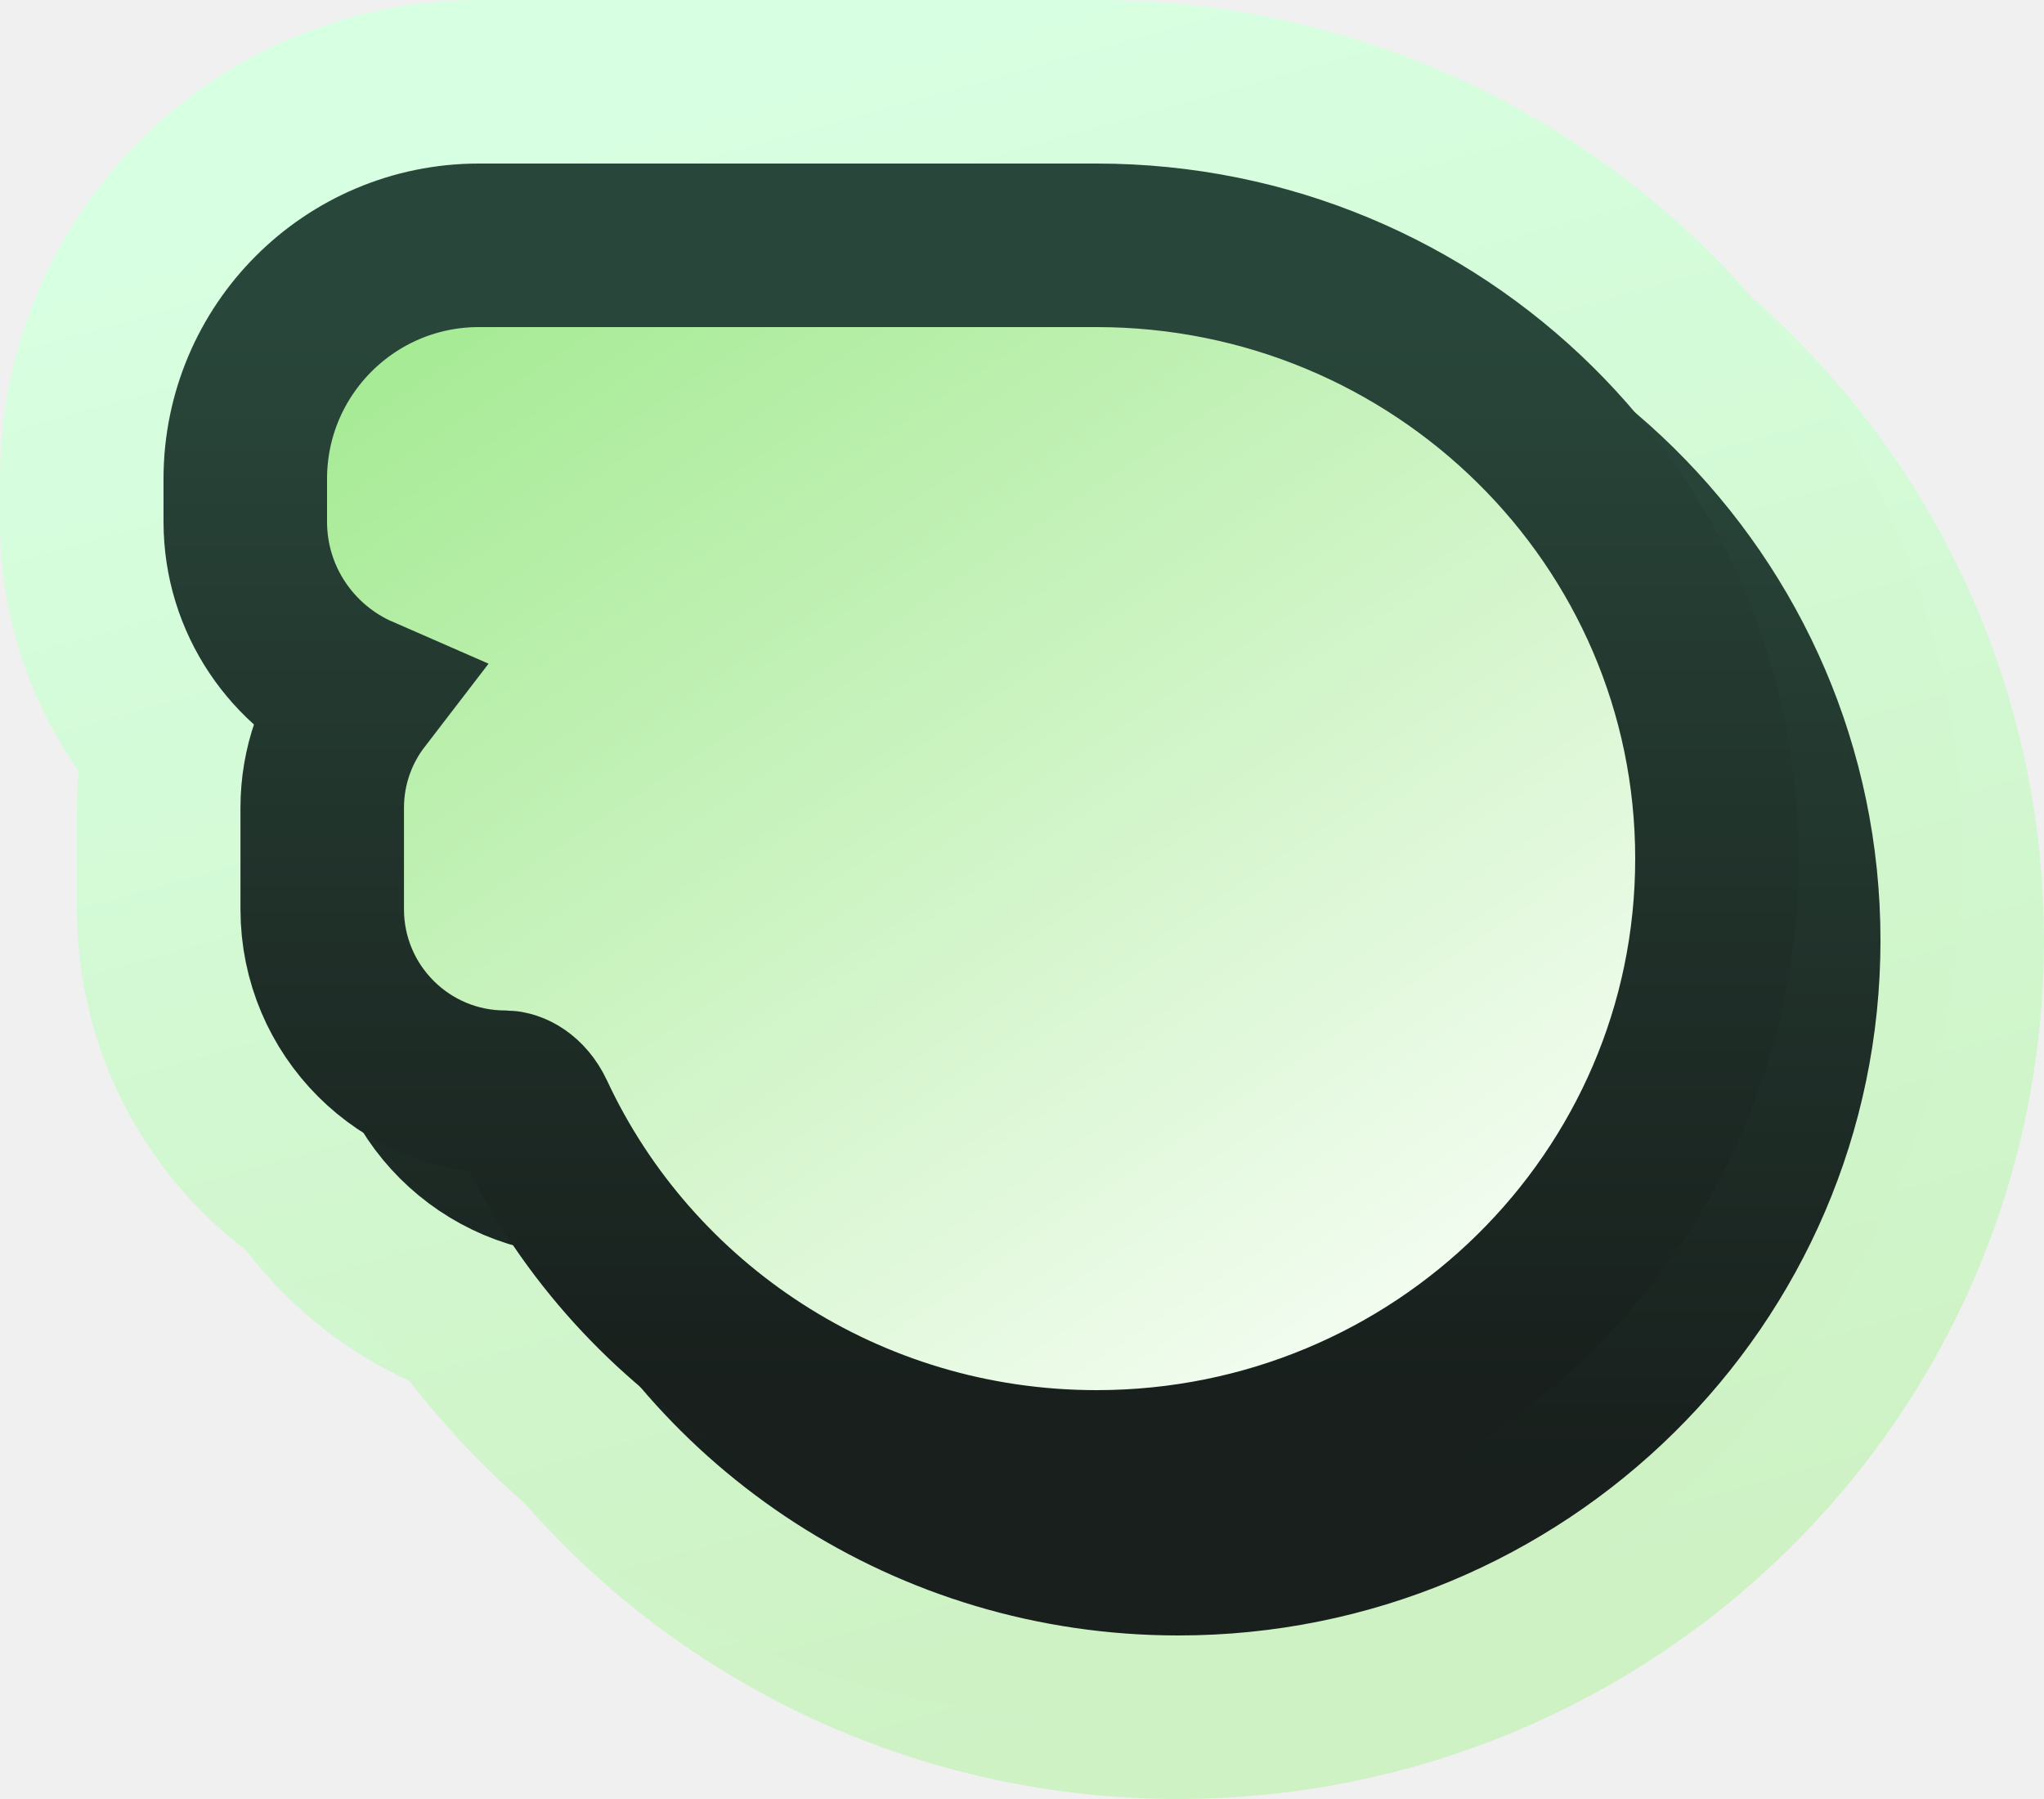
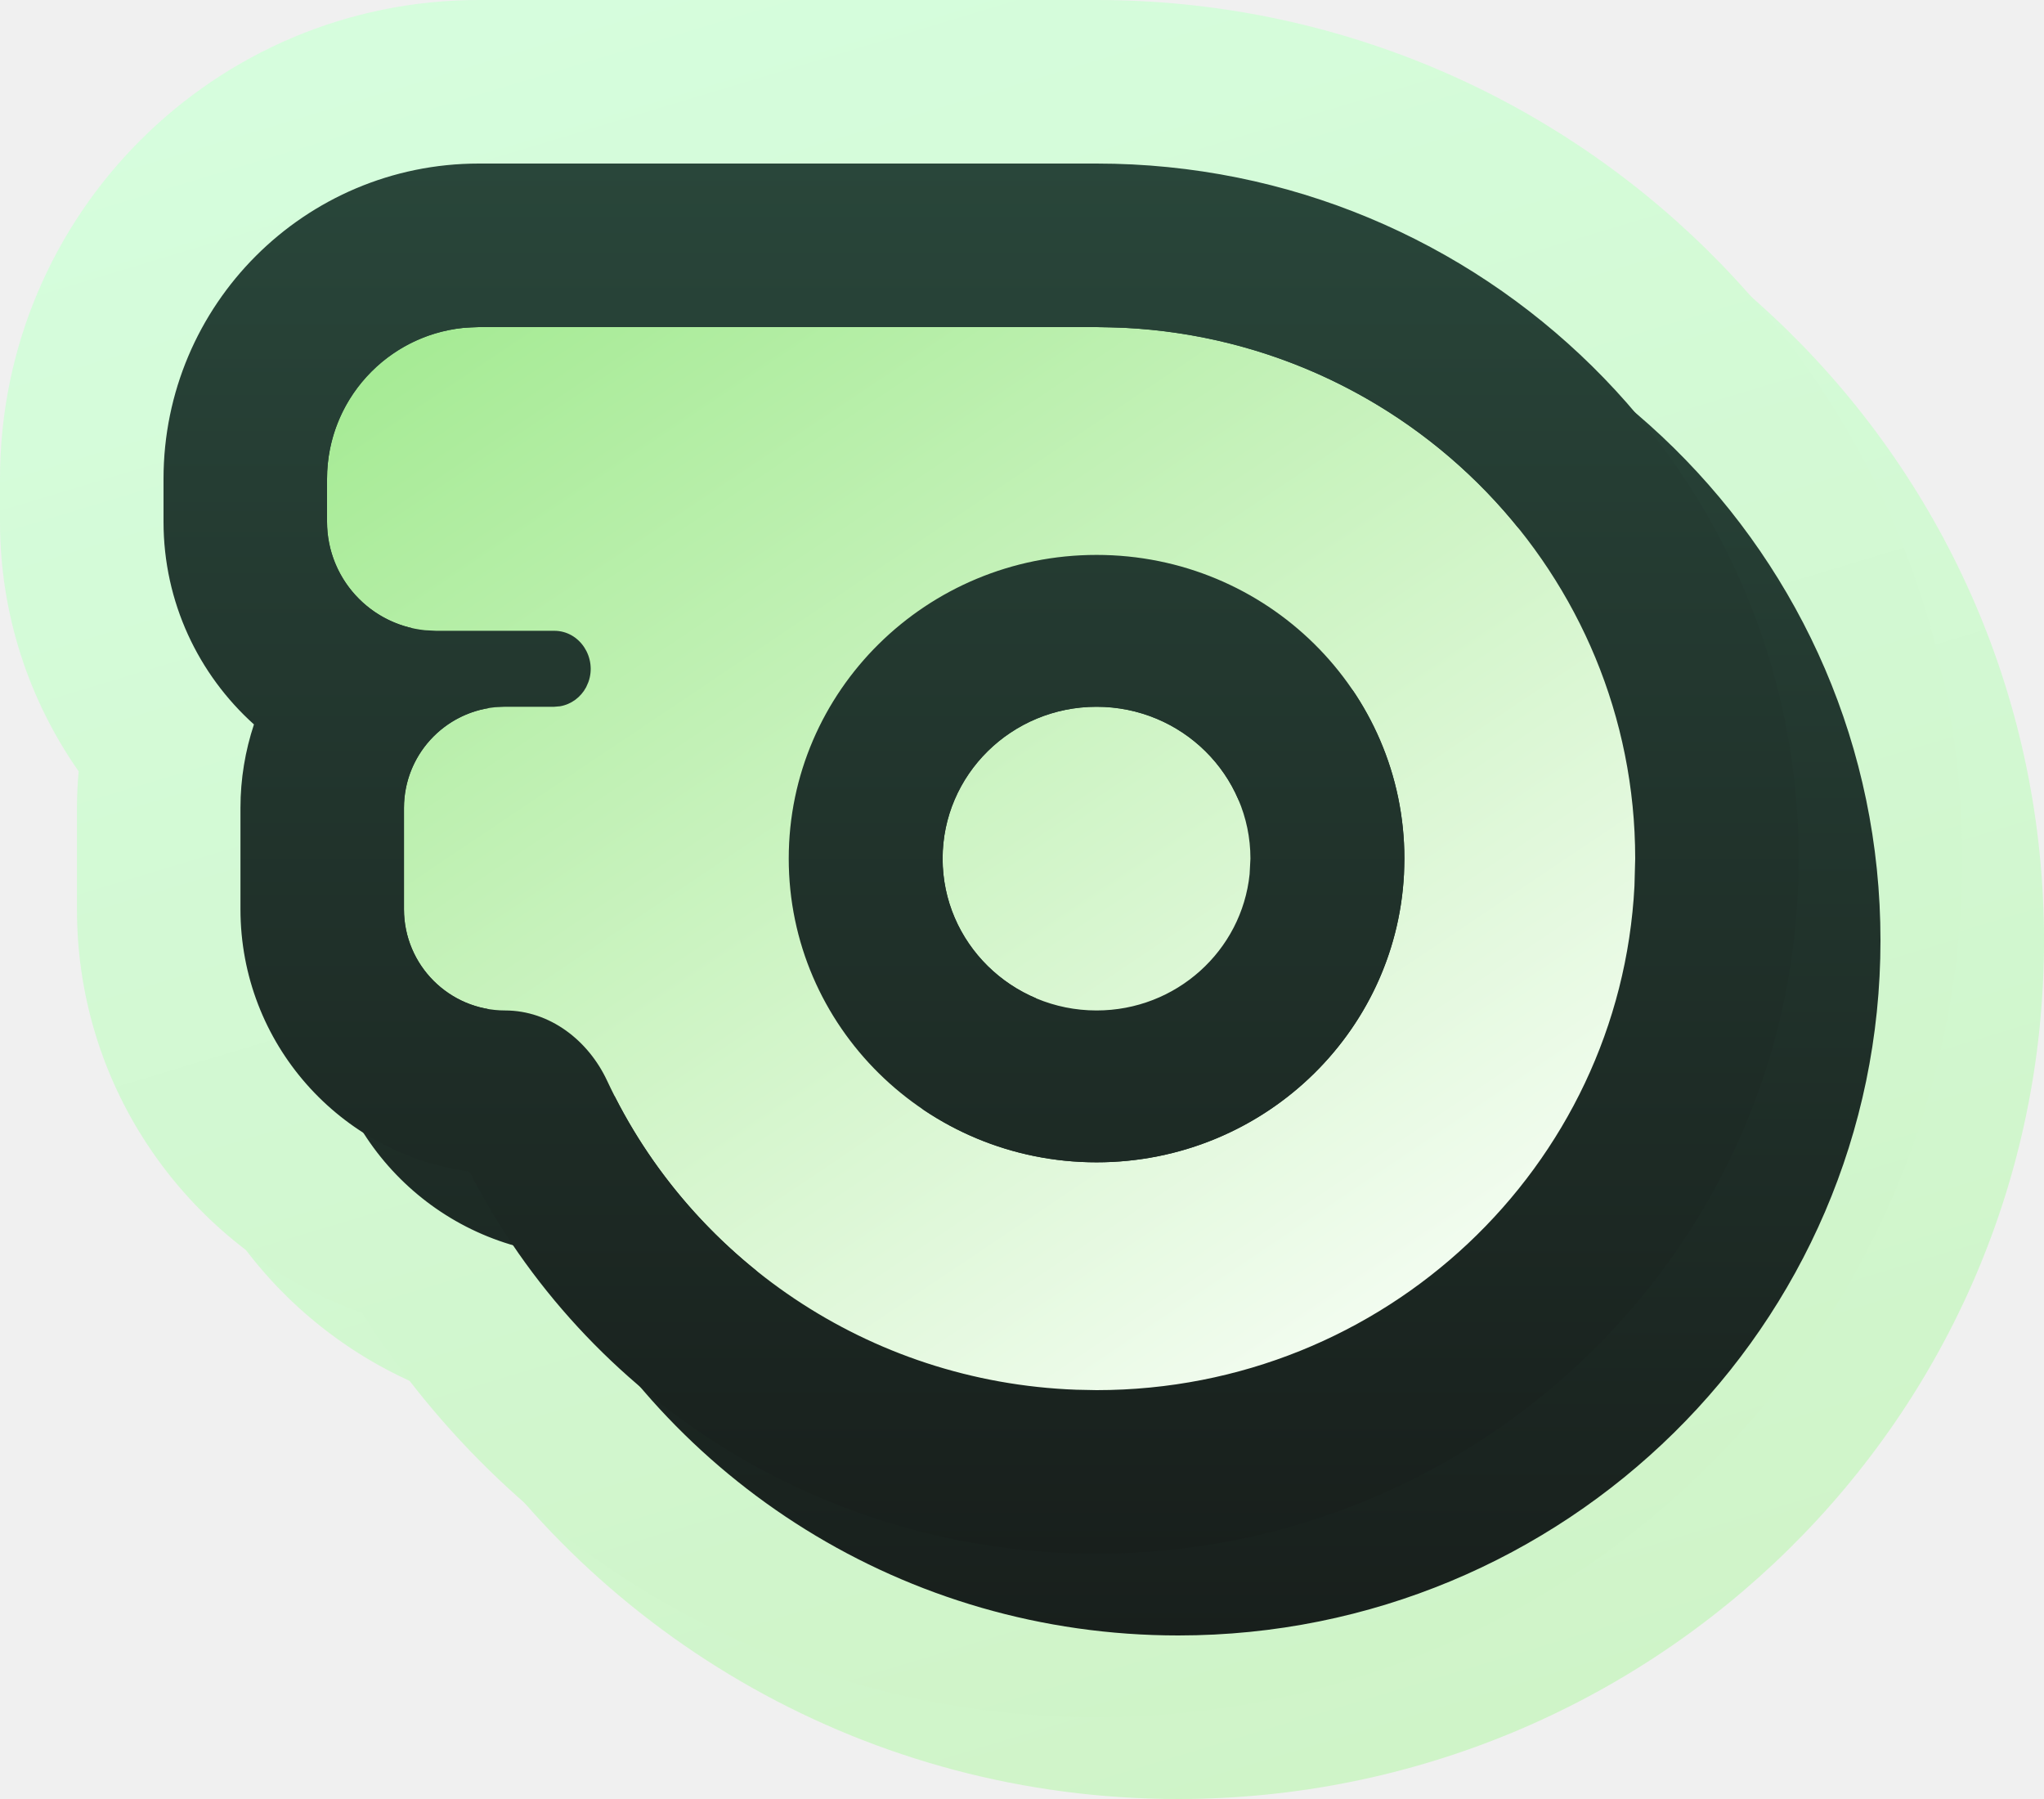
<svg xmlns="http://www.w3.org/2000/svg" width="25" height="22" viewBox="0 0 25 22" fill="none">
  <g clip-path="url(#clip0_2229_1348)">
-     <path d="M14.412 3C19.13 3 23 6.78 23 11.5C23 16.22 19.13 20 14.412 20C11.067 20 8.159 18.105 6.742 15.327C5.161 15.114 3.942 13.76 3.941 12.12V10.88C3.941 10.523 4 10.18 4.106 9.859C3.428 9.249 3 8.365 3 7.38V6.857C3 4.727 4.727 3 6.857 3H14.412Z" fill="url(#paint0_linear_2229_1348)" stroke="url(#paint1_linear_2229_1348)" stroke-width="4" />
-     <path d="M13.412 2C18.13 2 22 5.78 22 10.5C22 15.22 18.13 19 13.412 19C10.067 19 7.159 17.105 5.742 14.327C4.161 14.114 2.942 12.76 2.941 11.12V9.88C2.941 9.523 3 9.18 3.106 8.859C2.428 8.249 2 7.365 2 6.38V5.857C2 3.727 3.727 2 5.857 2H13.412Z" fill="url(#paint2_linear_2229_1348)" stroke="url(#paint3_linear_2229_1348)" stroke-width="4" />
-     <path d="M14.412 4C18.59 4 22 7.345 22 11.5C22 15.655 18.59 19 14.412 19C11.359 19 8.721 17.216 7.519 14.638C7.417 14.42 7.258 14.358 7.179 14.357C5.943 14.357 4.942 13.356 4.941 12.12V10.88C4.941 10.368 5.114 9.897 5.403 9.521C4.578 9.161 4 8.338 4 7.38V6.857C4 5.279 5.279 4 6.857 4H14.412Z" fill="url(#paint4_linear_2229_1348)" stroke="url(#paint5_linear_2229_1348)" stroke-width="2" />
-     <path d="M13.412 3C17.59 3 21 6.345 21 10.5C21 14.655 17.59 18 13.412 18C10.359 18 7.721 16.216 6.519 13.638C6.417 13.42 6.258 13.358 6.179 13.357C4.943 13.357 3.942 12.356 3.941 11.12V9.88C3.941 9.368 4.114 8.897 4.403 8.521C3.578 8.161 3 7.338 3 6.38V5.857C3 4.279 4.279 3 5.857 3H13.412Z" fill="url(#paint6_linear_2229_1348)" stroke="url(#paint7_linear_2229_1348)" stroke-width="2" />
+     <path d="M14.412 9.643C15.451 9.643 16.294 10.474 16.294 11.5C16.294 12.526 15.451 13.357 14.412 13.357C13.372 13.357 12.529 12.526 12.529 11.5C12.529 10.474 13.372 9.643 14.412 9.643Z" fill="url(#paint0_linear_2229_1348)" />
+     <path fill-rule="evenodd" clip-rule="evenodd" d="M14.412 5C18.05 5 21 7.91 21 11.5C21 15.09 18.05 18 14.412 18C11.756 18 9.467 16.449 8.425 14.215C8.194 13.721 7.724 13.357 7.178 13.357C6.495 13.357 5.941 12.803 5.941 12.12V10.88C5.941 10.197 6.495 9.643 7.178 9.643H7.78C7.968 9.643 8.134 9.517 8.197 9.34C8.303 9.043 8.094 8.714 7.779 8.714H6.335C5.598 8.714 5 8.117 5 7.38V6.857C5 5.831 5.831 5 6.857 5H14.412ZM14.412 7.786C12.333 7.786 10.647 9.449 10.647 11.5C10.647 13.551 12.333 15.214 14.412 15.214C16.491 15.214 18.177 13.551 18.177 11.5C18.177 9.449 16.491 7.786 14.412 7.786Z" fill="url(#paint1_linear_2229_1348)" />
+     <path d="M21 11.5C21 7.91 18.05 5 14.412 5H6.857L6.667 5.01C5.731 5.105 5 5.896 5 6.857V7.38L5.007 7.517C5.071 8.145 5.57 8.643 6.198 8.707L6.335 8.714H7.778C8.093 8.714 8.303 9.043 8.197 9.34C8.134 9.517 7.969 9.642 7.78 9.643H7.179C6.495 9.643 5.942 10.197 5.941 10.88V12.12L5.947 12.246C6.01 12.87 6.538 13.357 7.179 13.357C7.724 13.358 8.194 13.721 8.425 14.215C9.467 16.449 11.756 18 14.412 18C17.937 18 20.814 15.269 20.991 11.835L21 11.5ZM16.294 11.5C16.294 10.474 15.451 9.643 14.412 9.643C13.373 9.643 12.529 10.474 12.529 11.5L12.539 11.69C12.629 12.564 13.334 13.259 14.22 13.348L14.412 13.357C15.387 13.357 16.188 12.626 16.284 11.69L16.294 11.5ZM18.172 11.691C18.071 13.654 16.426 15.214 14.412 15.214C12.333 15.214 10.648 13.551 10.648 11.5C10.648 9.449 12.333 7.786 14.412 7.786C16.491 7.786 18.177 9.449 18.177 11.5L18.172 11.691ZM25 11.5C25 17.349 20.209 22 14.412 22C10.634 22 7.304 20.033 5.429 17.056C3.397 16.335 1.941 14.399 1.941 12.12V10.88C1.941 10.729 1.949 10.58 1.962 10.433C1.357 9.568 1 8.516 1 7.38V6.857C1 3.623 3.623 1 6.857 1H14.412C20.209 1 25 5.65 25 11.5Z" fill="url(#paint2_linear_2229_1348)" />
+     <path d="M13.412 8.643C14.451 8.643 15.294 9.474 15.294 10.5C15.294 11.526 14.451 12.357 13.412 12.357C12.372 12.357 11.529 11.526 11.529 10.5C11.529 9.474 12.372 8.643 13.412 8.643Z" fill="url(#paint3_linear_2229_1348)" />
+     <path fill-rule="evenodd" clip-rule="evenodd" d="M13.412 4C17.05 4 20 6.91 20 10.5C20 14.09 17.05 17 13.412 17C10.756 17 8.467 15.449 7.425 13.215C7.194 12.721 6.724 12.357 6.178 12.357C5.495 12.357 4.941 11.803 4.941 11.12V9.88C4.941 9.197 5.495 8.643 6.178 8.643H6.78C6.968 8.643 7.134 8.517 7.197 8.34C7.303 8.043 7.094 7.714 6.779 7.714H5.335C4.598 7.714 4 7.117 4 6.38V5.857C4 4.831 4.831 4 5.857 4H13.412ZM13.412 6.786C11.333 6.786 9.647 8.449 9.647 10.5C9.647 12.551 11.333 14.214 13.412 14.214C15.491 14.214 17.177 12.551 17.177 10.5C17.177 8.449 15.491 6.786 13.412 6.786Z" fill="url(#paint4_linear_2229_1348)" />
+     <path d="M20 10.5C20 6.91 17.05 4 13.412 4H5.857L5.667 4.01C4.731 4.105 4 4.896 4 5.857V6.38L4.007 6.517C4.071 7.145 4.57 7.643 5.198 7.707L5.335 7.714H6.778C7.093 7.714 7.303 8.043 7.197 8.34C7.134 8.517 6.969 8.642 6.78 8.643H6.179C5.495 8.643 4.942 9.197 4.941 9.88V11.12L4.947 11.246C5.01 11.87 5.538 12.357 6.179 12.357C6.724 12.358 7.194 12.721 7.425 13.215C8.467 15.449 10.756 17 13.412 17C16.937 17 19.814 14.269 19.991 10.835L20 10.5ZM15.294 10.5C15.294 9.474 14.451 8.643 13.412 8.643C12.373 8.643 11.529 9.474 11.529 10.5L11.539 10.69C11.629 11.564 12.334 12.259 13.22 12.348L13.412 12.357C14.387 12.357 15.188 11.626 15.284 10.69L15.294 10.5ZM17.172 10.691C17.071 12.654 15.426 14.214 13.412 14.214C11.333 14.214 9.647 12.551 9.647 10.5C9.647 8.449 11.333 6.786 13.412 6.786C15.491 6.786 17.177 8.449 17.177 10.5L17.172 10.691ZM24 10.5C24 16.349 19.209 21 13.412 21C9.634 21 6.304 19.033 4.429 16.056C2.397 15.335 0.941 13.399 0.941 11.12V9.88C0.941 9.729 0.949 9.58 0.962 9.433C0.357 8.568 4.22249e-05 7.516 0 6.38V5.857C0 2.623 2.623 0 5.857 0H13.412C19.209 0 24 4.65 24 10.5Z" fill="url(#paint5_linear_2229_1348)" />
+     <path d="M14.412 9.643C15.451 9.643 16.294 10.474 16.294 11.5C16.294 12.526 15.451 13.357 14.412 13.357C13.372 13.357 12.529 12.526 12.529 11.5C12.529 10.474 13.372 9.643 14.412 9.643Z" fill="url(#paint6_linear_2229_1348)" />
+     <path fill-rule="evenodd" clip-rule="evenodd" d="M14.412 5C18.05 5 21 7.91 21 11.5C21 15.09 18.05 18 14.412 18C11.756 18 9.467 16.449 8.425 14.215C8.194 13.721 7.724 13.357 7.178 13.357C6.495 13.357 5.941 12.803 5.941 12.12V10.88C5.941 10.197 6.495 9.643 7.178 9.643H7.78C7.968 9.643 8.134 9.517 8.197 9.34C8.303 9.043 8.094 8.714 7.779 8.714H6.335C5.598 8.714 5 8.117 5 7.38V6.857C5 5.831 5.831 5 6.857 5H14.412ZM14.412 7.786C12.333 7.786 10.647 9.449 10.647 11.5C10.647 13.551 12.333 15.214 14.412 15.214C16.491 15.214 18.177 13.551 18.177 11.5C18.177 9.449 16.491 7.786 14.412 7.786Z" fill="url(#paint7_linear_2229_1348)" />
+     <path d="M21 11.5C21 8.022 18.232 5.183 14.751 5.009L14.412 5V3C19.13 3 23 6.78 23 11.5C23 16.22 19.13 20 14.412 20C11.067 20 8.159 18.105 6.742 15.327C5.161 15.114 3.942 13.76 3.941 12.12V10.88C3.941 10.523 4 10.18 4.106 9.859C3.428 9.249 3 8.365 3 7.38V6.857C3 4.727 4.727 3 6.857 3V5L6.667 5.01C5.731 5.105 5 5.896 5 6.857V7.38C5 8.071 5.525 8.639 6.198 8.707L6.335 8.714H7.78C8.094 8.715 8.303 9.044 8.197 9.34L8.169 9.404C8.103 9.527 7.986 9.614 7.85 9.637L7.78 9.643V9.19L7.179 8.977V9.643L7.052 9.649C6.428 9.713 5.942 10.239 5.941 10.88V12.12C5.942 12.803 6.495 13.357 7.179 13.357C7.724 13.358 8.194 13.721 8.425 14.215C9.435 16.379 11.614 17.902 14.164 17.995L14.412 18C17.937 18 20.814 15.269 20.991 11.835L21 11.5ZM16.294 11.5C16.294 10.474 15.451 9.643 14.412 9.643C13.373 9.643 12.529 10.474 12.529 11.5C12.529 12.526 13.373 13.357 14.412 13.357C15.387 13.357 16.188 12.626 16.284 11.69L16.294 11.5ZM7.778 9.189V9.643H7.179V8.977L7.778 9.189ZM7.78 9.19V9.643H7.778V9.189L7.78 9.19ZM14.412 3V5H6.857V3H14.412ZM18.172 11.691C18.071 13.654 16.426 15.214 14.412 15.214C12.333 15.214 10.648 13.551 10.648 11.5C10.648 9.449 12.333 7.786 14.412 7.786C16.491 7.786 18.177 9.449 18.177 11.5L18.172 11.691Z" fill="url(#paint8_linear_2229_1348)" />
+     <path d="M13.412 8.643C14.451 8.643 15.294 9.474 15.294 10.5C15.294 11.526 14.451 12.357 13.412 12.357C12.372 12.357 11.529 11.526 11.529 10.5C11.529 9.474 12.372 8.643 13.412 8.643Z" fill="url(#paint9_linear_2229_1348)" />
+     <path fill-rule="evenodd" clip-rule="evenodd" d="M13.412 4C17.05 4 20 6.91 20 10.5C20 14.09 17.05 17 13.412 17C10.756 17 8.467 15.449 7.425 13.215C7.194 12.721 6.724 12.357 6.178 12.357C5.495 12.357 4.941 11.803 4.941 11.12V9.88C4.941 9.197 5.495 8.643 6.178 8.643H6.78C6.968 8.643 7.134 8.517 7.197 8.34C7.303 8.043 7.094 7.714 6.779 7.714H5.335C4.598 7.714 4 7.117 4 6.38V5.857C4 4.831 4.831 4 5.857 4H13.412ZM13.412 6.786C11.333 6.786 9.647 8.449 9.647 10.5C9.647 12.551 11.333 14.214 13.412 14.214C15.491 14.214 17.177 12.551 17.177 10.5C17.177 8.449 15.491 6.786 13.412 6.786Z" fill="url(#paint10_linear_2229_1348)" />
+     <path d="M20 10.5C20 7.022 17.232 4.183 13.751 4.009L13.412 4V2C18.13 2 22 5.78 22 10.5C22 15.22 18.13 19 13.412 19C10.067 19 7.159 17.105 5.742 14.327C4.161 14.114 2.942 12.76 2.941 11.12V9.88C2.941 9.523 3 9.18 3.106 8.859C2.428 8.249 2 7.365 2 6.38V5.857C2 3.727 3.727 2 5.857 2V4L5.667 4.01C4.731 4.105 4 4.896 4 5.857V6.38C4 7.071 4.525 7.639 5.198 7.707L5.335 7.714H6.78C7.094 7.715 7.303 8.044 7.197 8.34L7.169 8.404C7.103 8.527 6.986 8.614 6.85 8.637L6.78 8.643V8.19L6.179 7.977V8.643L6.052 8.649C5.428 8.713 4.942 9.239 4.941 9.88V11.12C4.942 11.803 5.495 12.357 6.179 12.357C6.724 12.358 7.194 12.721 7.425 13.215C8.435 15.379 10.614 16.902 13.164 16.995L13.412 17C16.937 17 19.814 14.269 19.991 10.835L20 10.5ZM15.294 10.5C15.294 9.474 14.451 8.643 13.412 8.643C12.373 8.643 11.529 9.474 11.529 10.5C11.529 11.526 12.373 12.357 13.412 12.357C14.387 12.357 15.188 11.626 15.284 10.69L15.294 10.5ZM6.778 8.189V8.643H6.179V7.977L6.778 8.189ZM6.78 8.19V8.643H6.778V8.189L6.78 8.19ZM13.412 2V4H5.857V2H13.412ZM17.172 10.691C17.071 12.654 15.426 14.214 13.412 14.214C11.333 14.214 9.647 12.551 9.647 10.5C9.647 8.449 11.333 6.786 13.412 6.786C15.491 6.786 17.177 8.449 17.177 10.5L17.172 10.691Z" fill="url(#paint11_linear_2229_1348)" />
  </g>
  <defs>
    <linearGradient id="paint0_linear_2229_1348" x1="5.494" y1="4.688" x2="16.642" y2="21.313" gradientUnits="userSpaceOnUse">
      <stop stop-color="#A3EA91" />
      <stop offset="1" stop-color="white" />
    </linearGradient>
-     <linearGradient id="paint1_linear_2229_1348" x1="3.637" y1="3.855" x2="8.843" y2="22.438" gradientUnits="userSpaceOnUse">
+     <linearGradient id="paint1_linear_2229_1348" x1="5.494" y1="4.688" x2="16.642" y2="21.313" gradientUnits="userSpaceOnUse">
+       <stop stop-color="#A3EA91" />
+       <stop offset="1" stop-color="white" />
+     </linearGradient>
+     <linearGradient id="paint2_linear_2229_1348" x1="-1.044" y1="-0.85" x2="7.908" y2="28.825" gradientUnits="userSpaceOnUse">
      <stop stop-color="#D7FFE1" />
      <stop offset="1" stop-color="#CEF2C4" />
    </linearGradient>
-     <linearGradient id="paint2_linear_2229_1348" x1="4.494" y1="3.688" x2="15.642" y2="20.313" gradientUnits="userSpaceOnUse">
+     <linearGradient id="paint3_linear_2229_1348" x1="4.494" y1="3.688" x2="15.642" y2="20.313" gradientUnits="userSpaceOnUse">
      <stop stop-color="#A3EA91" />
      <stop offset="1" stop-color="white" />
    </linearGradient>
-     <linearGradient id="paint3_linear_2229_1348" x1="2.637" y1="2.855" x2="7.843" y2="21.438" gradientUnits="userSpaceOnUse">
+     <linearGradient id="paint4_linear_2229_1348" x1="4.494" y1="3.688" x2="15.642" y2="20.313" gradientUnits="userSpaceOnUse">
+       <stop stop-color="#A3EA91" />
+       <stop offset="1" stop-color="white" />
+     </linearGradient>
+     <linearGradient id="paint5_linear_2229_1348" x1="-2.044" y1="-1.85" x2="6.908" y2="27.825" gradientUnits="userSpaceOnUse">
      <stop stop-color="#D7FFE1" />
      <stop offset="1" stop-color="#CEF2C4" />
    </linearGradient>
-     <linearGradient id="paint4_linear_2229_1348" x1="5.494" y1="4.688" x2="16.642" y2="21.313" gradientUnits="userSpaceOnUse">
+     <linearGradient id="paint6_linear_2229_1348" x1="5.494" y1="4.688" x2="16.642" y2="21.313" gradientUnits="userSpaceOnUse">
      <stop stop-color="#A3EA91" />
      <stop offset="1" stop-color="white" />
    </linearGradient>
-     <linearGradient id="paint5_linear_2229_1348" x1="13" y1="5" x2="13" y2="18" gradientUnits="userSpaceOnUse">
+     <linearGradient id="paint7_linear_2229_1348" x1="5.494" y1="4.688" x2="16.642" y2="21.313" gradientUnits="userSpaceOnUse">
+       <stop stop-color="#A3EA91" />
+       <stop offset="1" stop-color="white" />
+     </linearGradient>
+     <linearGradient id="paint8_linear_2229_1348" x1="13" y1="3" x2="13" y2="20" gradientUnits="userSpaceOnUse">
      <stop stop-color="#29463A" />
      <stop offset="1" stop-color="#181F1C" />
    </linearGradient>
-     <linearGradient id="paint6_linear_2229_1348" x1="4.494" y1="3.688" x2="15.642" y2="20.313" gradientUnits="userSpaceOnUse">
+     <linearGradient id="paint9_linear_2229_1348" x1="4.494" y1="3.688" x2="15.642" y2="20.313" gradientUnits="userSpaceOnUse">
      <stop stop-color="#A3EA91" />
      <stop offset="1" stop-color="white" />
    </linearGradient>
-     <linearGradient id="paint7_linear_2229_1348" x1="12" y1="4" x2="12" y2="17" gradientUnits="userSpaceOnUse">
+     <linearGradient id="paint10_linear_2229_1348" x1="4.494" y1="3.688" x2="15.642" y2="20.313" gradientUnits="userSpaceOnUse">
+       <stop stop-color="#A3EA91" />
+       <stop offset="1" stop-color="white" />
+     </linearGradient>
+     <linearGradient id="paint11_linear_2229_1348" x1="12" y1="2" x2="12" y2="19" gradientUnits="userSpaceOnUse">
      <stop stop-color="#29463A" />
      <stop offset="1" stop-color="#181F1C" />
    </linearGradient>
    <clipPath id="clip0_2229_1348">
      <rect width="25" height="22" fill="white" />
    </clipPath>
  </defs>
</svg>
